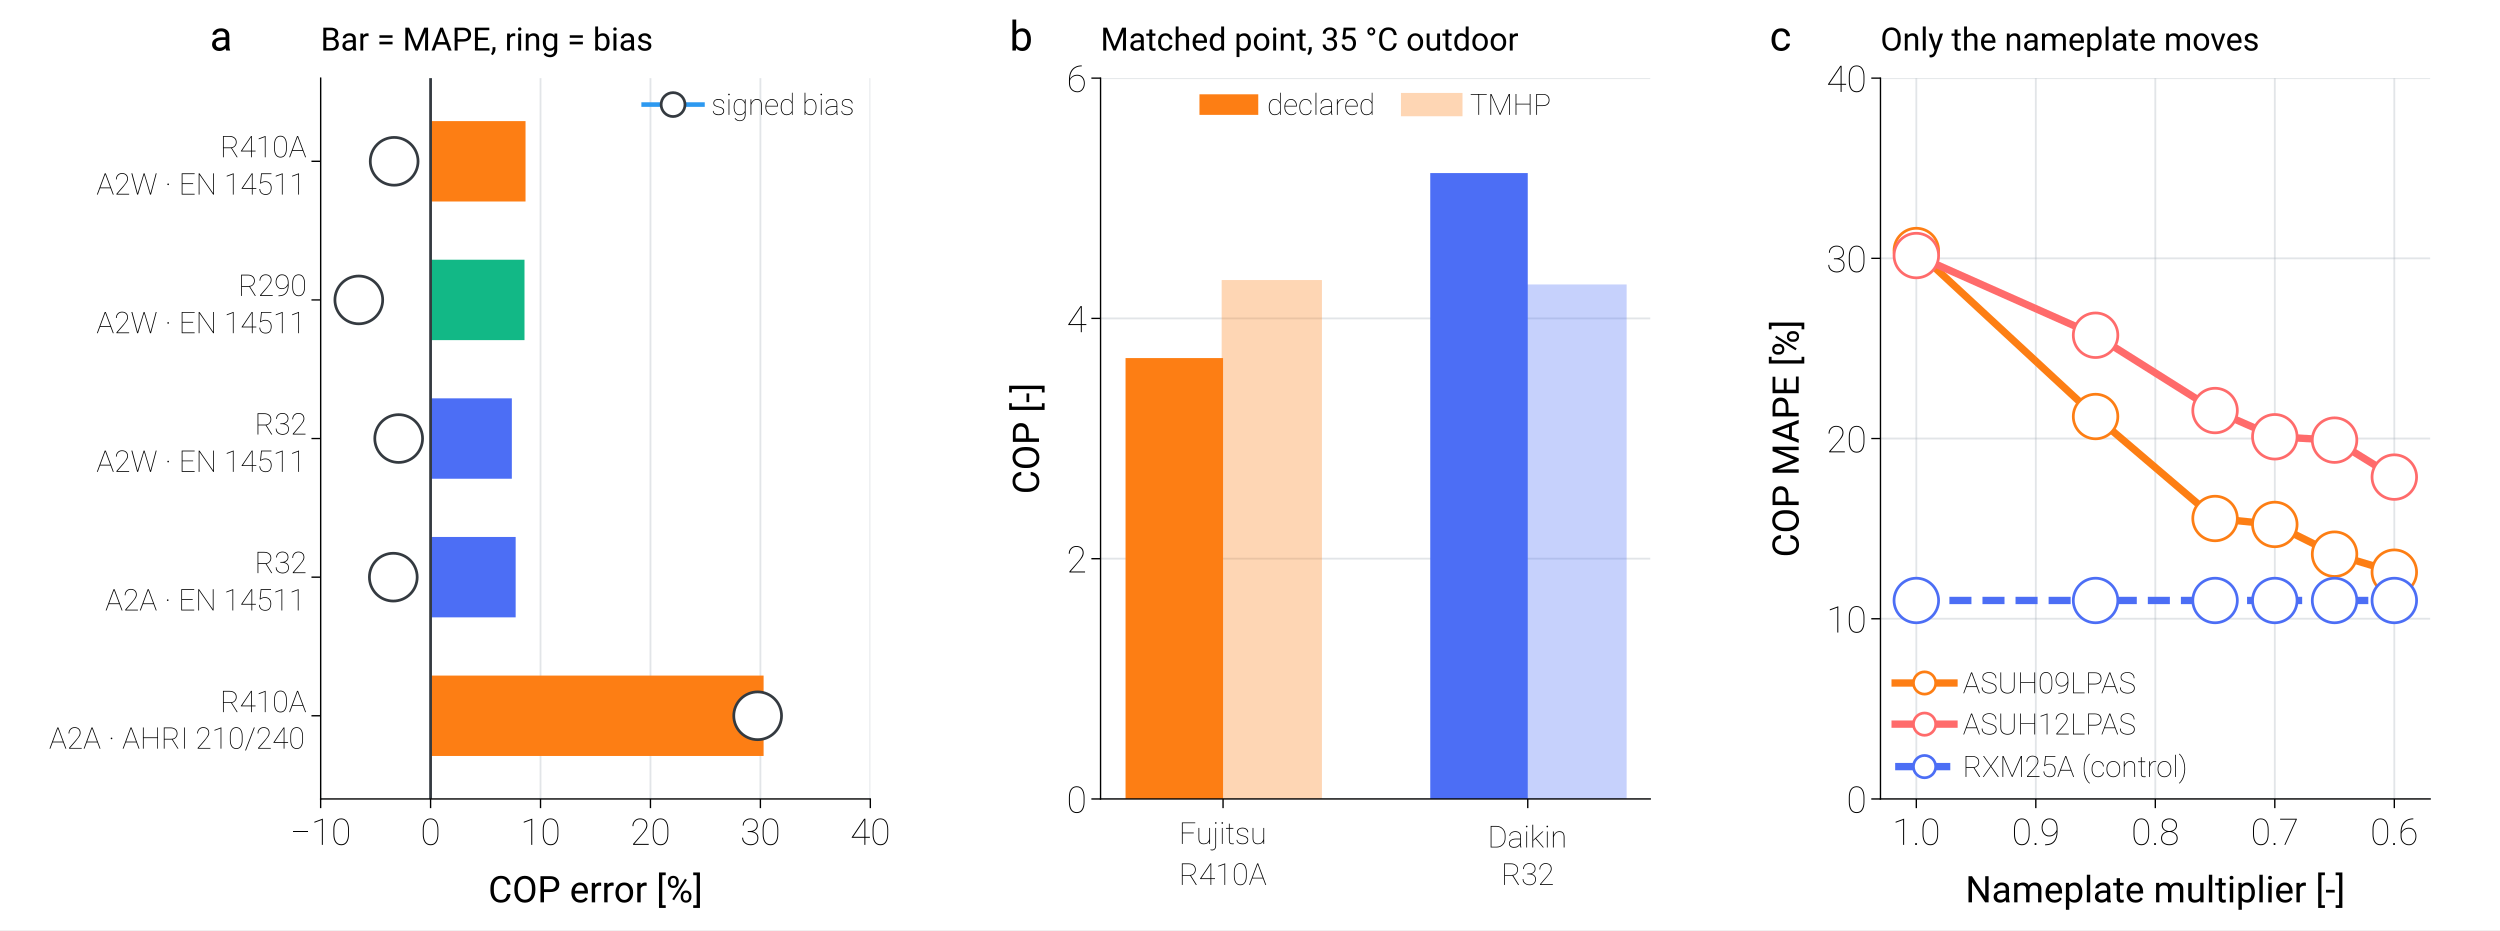
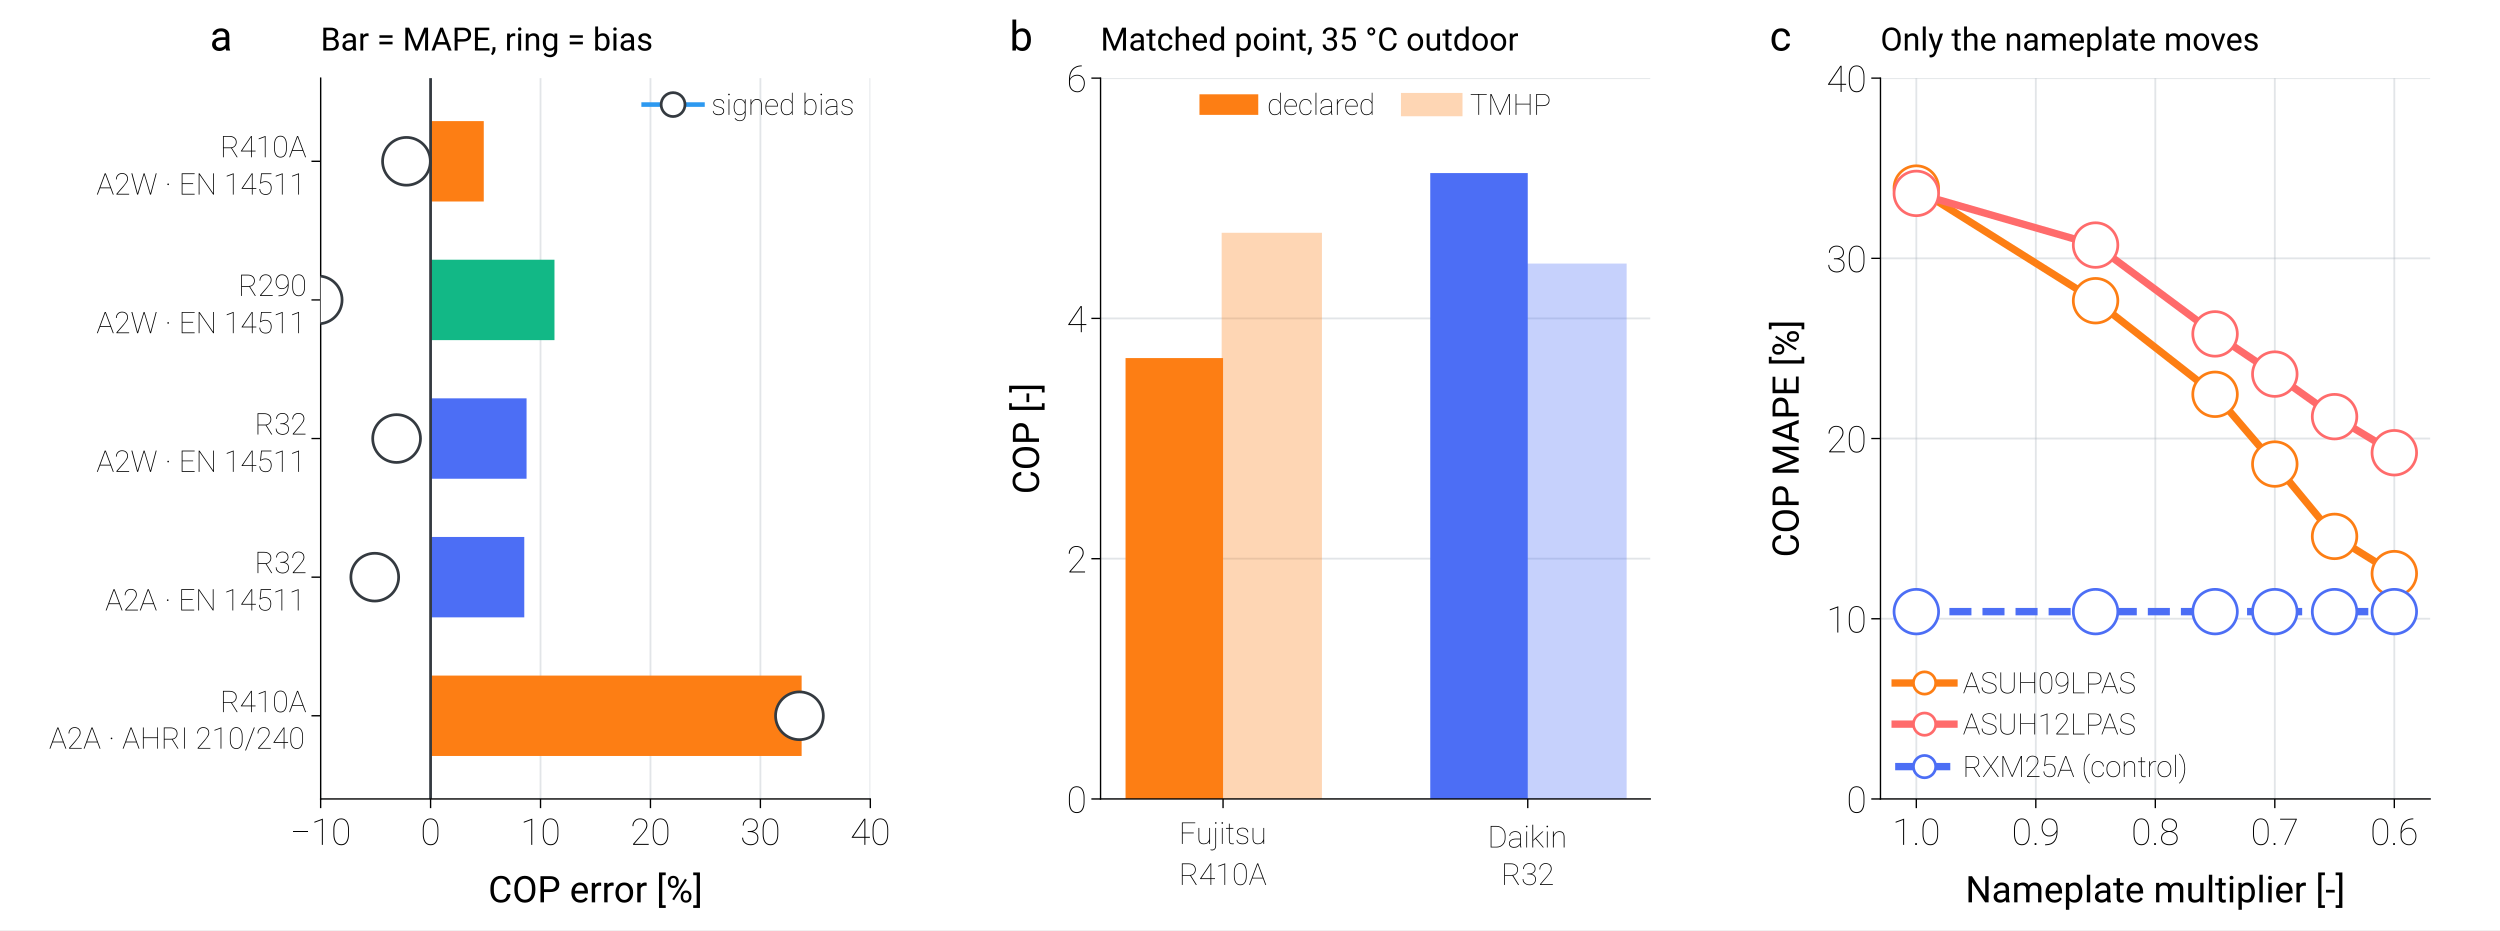
<svg xmlns="http://www.w3.org/2000/svg" xmlns:xlink="http://www.w3.org/1999/xlink" width="544.252pt" height="202.462pt" viewBox="0 0 544.252 202.462" version="1.1">
  <defs>
    <style type="text/css">*{stroke-linejoin: round; stroke-linecap: butt}</style>
  </defs>
  <g id="figure_1">
    <g id="patch_1">
      <path d="M 0 202.462  L 544.252 202.462  L 544.252 0  L 0 0  z " style="fill: #ffffff" />
    </g>
    <g id="axes_1">
      <g id="patch_2">
        <path d="M 69.805 173.932  L 189.472 173.932  L 189.472 17.009  L 69.805 17.009  z " style="fill: #ffffff" />
      </g>
      <g id="matplotlib.axis_1">
        <g id="xtick_1">
          <g id="line2d_1">
            <path d="M 69.805 173.932  L 69.805 17.009  " clip-path="url(#pc2505b6e0c)" style="fill: none; stroke: #adb5bd; stroke-opacity: 0.35; stroke-width: 0.4; stroke-linecap: square" />
          </g>
          <g id="line2d_2">
            <defs>
              <path id="m1edd14b12d" d="M 0 0  L 0 2  " style="stroke: #000000; stroke-width: 0.3" />
            </defs>
            <g>
              <use xlink:href="#m1edd14b12d" x="69.805" y="173.932" style="stroke: #000000; stroke-width: 0.3" />
            </g>
          </g>
          <g id="text_1">
            <text style="font-weight: 200; font-size: 8px; font-family: 'Roboto', 'Inter', 'Paperlogy', 'Noto Sans CJK KR', 'Pretendard', 'Noto Sans Math', 'Noto Sans Symbols', 'Noto Sans Symbols 2', sans-serif; text-anchor: middle" x="69.805" y="183.932" transform="rotate(-0 69.80504 183.9325)">−10</text>
          </g>
        </g>
        <g id="xtick_2">
          <g id="line2d_3">
            <path d="M 93.738 173.932  L 93.738 17.009  " clip-path="url(#pc2505b6e0c)" style="fill: none; stroke: #adb5bd; stroke-opacity: 0.35; stroke-width: 0.4; stroke-linecap: square" />
          </g>
          <g id="line2d_4">
            <g>
              <use xlink:href="#m1edd14b12d" x="93.738" y="173.932" style="stroke: #000000; stroke-width: 0.3" />
            </g>
          </g>
          <g id="text_2">
            <text style="font-weight: 200; font-size: 8px; font-family: 'Roboto', 'Inter', 'Paperlogy', 'Noto Sans CJK KR', 'Pretendard', 'Noto Sans Math', 'Noto Sans Symbols', 'Noto Sans Symbols 2', sans-serif; text-anchor: middle" x="93.738" y="183.932" transform="rotate(-0 93.7385 183.9325)">0</text>
          </g>
        </g>
        <g id="xtick_3">
          <g id="line2d_5">
            <path d="M 117.672 173.932  L 117.672 17.009  " clip-path="url(#pc2505b6e0c)" style="fill: none; stroke: #adb5bd; stroke-opacity: 0.35; stroke-width: 0.4; stroke-linecap: square" />
          </g>
          <g id="line2d_6">
            <g>
              <use xlink:href="#m1edd14b12d" x="117.672" y="173.932" style="stroke: #000000; stroke-width: 0.3" />
            </g>
          </g>
          <g id="text_3">
            <text style="font-weight: 200; font-size: 8px; font-family: 'Roboto', 'Inter', 'Paperlogy', 'Noto Sans CJK KR', 'Pretendard', 'Noto Sans Math', 'Noto Sans Symbols', 'Noto Sans Symbols 2', sans-serif; text-anchor: middle" x="117.672" y="183.932" transform="rotate(-0 117.672 183.9325)">10</text>
          </g>
        </g>
        <g id="xtick_4">
          <g id="line2d_7">
            <path d="M 141.605 173.932  L 141.605 17.009  " clip-path="url(#pc2505b6e0c)" style="fill: none; stroke: #adb5bd; stroke-opacity: 0.35; stroke-width: 0.4; stroke-linecap: square" />
          </g>
          <g id="line2d_8">
            <g>
              <use xlink:href="#m1edd14b12d" x="141.605" y="173.932" style="stroke: #000000; stroke-width: 0.3" />
            </g>
          </g>
          <g id="text_4">
            <text style="font-weight: 200; font-size: 8px; font-family: 'Roboto', 'Inter', 'Paperlogy', 'Noto Sans CJK KR', 'Pretendard', 'Noto Sans Math', 'Noto Sans Symbols', 'Noto Sans Symbols 2', sans-serif; text-anchor: middle" x="141.605" y="183.932" transform="rotate(-0 141.6054 183.9325)">20</text>
          </g>
        </g>
        <g id="xtick_5">
          <g id="line2d_9">
            <path d="M 165.539 173.932  L 165.539 17.009  " clip-path="url(#pc2505b6e0c)" style="fill: none; stroke: #adb5bd; stroke-opacity: 0.35; stroke-width: 0.4; stroke-linecap: square" />
          </g>
          <g id="line2d_10">
            <g>
              <use xlink:href="#m1edd14b12d" x="165.539" y="173.932" style="stroke: #000000; stroke-width: 0.3" />
            </g>
          </g>
          <g id="text_5">
            <text style="font-weight: 200; font-size: 8px; font-family: 'Roboto', 'Inter', 'Paperlogy', 'Noto Sans CJK KR', 'Pretendard', 'Noto Sans Math', 'Noto Sans Symbols', 'Noto Sans Symbols 2', sans-serif; text-anchor: middle" x="165.539" y="183.932" transform="rotate(-0 165.5389 183.9325)">30</text>
          </g>
        </g>
        <g id="xtick_6">
          <g id="line2d_11">
            <path d="M 189.472 173.932  L 189.472 17.009  " clip-path="url(#pc2505b6e0c)" style="fill: none; stroke: #adb5bd; stroke-opacity: 0.35; stroke-width: 0.4; stroke-linecap: square" />
          </g>
          <g id="line2d_12">
            <g>
              <use xlink:href="#m1edd14b12d" x="189.472" y="173.932" style="stroke: #000000; stroke-width: 0.3" />
            </g>
          </g>
          <g id="text_6">
            <text style="font-weight: 200; font-size: 8px; font-family: 'Roboto', 'Inter', 'Paperlogy', 'Noto Sans CJK KR', 'Pretendard', 'Noto Sans Math', 'Noto Sans Symbols', 'Noto Sans Symbols 2', sans-serif; text-anchor: middle" x="189.472" y="183.932" transform="rotate(-0 189.4723 183.9325)">40</text>
          </g>
        </g>
        <g id="text_7">
          <text style="font-size: 8px; font-family: 'Roboto', 'Inter', 'Paperlogy', 'Noto Sans CJK KR', 'Pretendard', 'Noto Sans Math', 'Noto Sans Symbols', 'Noto Sans Symbols 2', sans-serif; text-anchor: middle" x="129.639" y="196.432" transform="rotate(-0 129.6387 196.4325)">COP error [%]</text>
        </g>
      </g>
      <g id="matplotlib.axis_2">
        <g id="ytick_1">
          <g id="line2d_13">
            <defs>
              <path id="mc62a584cbe" d="M 0 0  L -2 0  " style="stroke: #000000; stroke-width: 0.3" />
            </defs>
            <g>
              <use xlink:href="#mc62a584cbe" x="69.805" y="155.826" style="stroke: #000000; stroke-width: 0.3" />
            </g>
          </g>
          <g id="text_8">
            <text style="font-weight: 200; font-size: 6.5px; font-family: 'Roboto', 'Inter', 'Paperlogy', 'Noto Sans CJK KR', 'Pretendard', 'Noto Sans Math', 'Noto Sans Symbols', 'Noto Sans Symbols 2', sans-serif" transform="translate(47.91645 155.034)">R410A</text>
            <text style="font-weight: 200; font-size: 6.5px; font-family: 'Roboto', 'Inter', 'Paperlogy', 'Noto Sans CJK KR', 'Pretendard', 'Noto Sans Math', 'Noto Sans Symbols', 'Noto Sans Symbols 2', sans-serif" transform="translate(10.66027 162.9925)">A2A · AHRI 210/240</text>
          </g>
        </g>
        <g id="ytick_2">
          <g id="line2d_14">
            <g>
              <use xlink:href="#mc62a584cbe" x="69.805" y="125.648" style="stroke: #000000; stroke-width: 0.3" />
            </g>
          </g>
          <g id="text_9">
            <text style="font-weight: 200; font-size: 6.5px; font-family: 'Roboto', 'Inter', 'Paperlogy', 'Noto Sans CJK KR', 'Pretendard', 'Noto Sans Math', 'Noto Sans Symbols', 'Noto Sans Symbols 2', sans-serif" transform="translate(55.44527 124.7724)">R32</text>
            <text style="font-weight: 200; font-size: 6.5px; font-family: 'Roboto', 'Inter', 'Paperlogy', 'Noto Sans CJK KR', 'Pretendard', 'Noto Sans Math', 'Noto Sans Symbols', 'Noto Sans Symbols 2', sans-serif" transform="translate(22.89246 132.8974)">A2A · EN 14511</text>
          </g>
        </g>
        <g id="ytick_3">
          <g id="line2d_15">
            <g>
              <use xlink:href="#mc62a584cbe" x="69.805" y="95.471" style="stroke: #000000; stroke-width: 0.3" />
            </g>
          </g>
          <g id="text_10">
            <text style="font-weight: 200; font-size: 6.5px; font-family: 'Roboto', 'Inter', 'Paperlogy', 'Noto Sans CJK KR', 'Pretendard', 'Noto Sans Math', 'Noto Sans Symbols', 'Noto Sans Symbols 2', sans-serif" transform="translate(55.44527 94.59489)">R32</text>
            <text style="font-weight: 200; font-size: 6.5px; font-family: 'Roboto', 'Inter', 'Paperlogy', 'Noto Sans CJK KR', 'Pretendard', 'Noto Sans Math', 'Noto Sans Symbols', 'Noto Sans Symbols 2', sans-serif" transform="translate(20.97902 102.7199)">A2W · EN 14511</text>
          </g>
        </g>
        <g id="ytick_4">
          <g id="line2d_16">
            <g>
              <use xlink:href="#mc62a584cbe" x="69.805" y="65.293" style="stroke: #000000; stroke-width: 0.3" />
            </g>
          </g>
          <g id="text_11">
            <text style="font-weight: 200; font-size: 6.5px; font-family: 'Roboto', 'Inter', 'Paperlogy', 'Noto Sans CJK KR', 'Pretendard', 'Noto Sans Math', 'Noto Sans Symbols', 'Noto Sans Symbols 2', sans-serif" transform="translate(51.86824 64.41886)">R290</text>
            <text style="font-weight: 200; font-size: 6.5px; font-family: 'Roboto', 'Inter', 'Paperlogy', 'Noto Sans CJK KR', 'Pretendard', 'Noto Sans Math', 'Noto Sans Symbols', 'Noto Sans Symbols 2', sans-serif" transform="translate(20.97902 72.54234)">A2W · EN 14511</text>
          </g>
        </g>
        <g id="ytick_5">
          <g id="line2d_17">
            <g>
              <use xlink:href="#mc62a584cbe" x="69.805" y="35.116" style="stroke: #000000; stroke-width: 0.3" />
            </g>
          </g>
          <g id="text_12">
            <text style="font-weight: 200; font-size: 6.5px; font-family: 'Roboto', 'Inter', 'Paperlogy', 'Noto Sans CJK KR', 'Pretendard', 'Noto Sans Math', 'Noto Sans Symbols', 'Noto Sans Symbols 2', sans-serif" transform="translate(47.91645 34.24131)">R410A</text>
            <text style="font-weight: 200; font-size: 6.5px; font-family: 'Roboto', 'Inter', 'Paperlogy', 'Noto Sans CJK KR', 'Pretendard', 'Noto Sans Math', 'Noto Sans Symbols', 'Noto Sans Symbols 2', sans-serif" transform="translate(20.97902 42.36479)">A2W · EN 14511</text>
          </g>
        </g>
      </g>
      <g id="patch_3">
-         <path d="M 93.738 43.867  L 114.409 43.867  L 114.409 26.364  L 93.738 26.364  z " clip-path="url(#pc2505b6e0c)" style="fill: #fd7e14" />
+         <path d="M 93.738 43.867  L 105.315 43.867  L 105.315 26.364  L 93.738 26.364  z " clip-path="url(#pc2505b6e0c)" style="fill: #fd7e14" />
      </g>
      <g id="patch_4">
-         <path d="M 93.738 74.045  L 114.183 74.045  L 114.183 56.542  L 93.738 56.542  z " clip-path="url(#pc2505b6e0c)" style="fill: #12b886" />
+         <path d="M 93.738 74.045  L 120.709 74.045  L 120.709 56.542  L 93.738 56.542  z " clip-path="url(#pc2505b6e0c)" style="fill: #12b886" />
      </g>
      <g id="patch_5">
-         <path d="M 93.738 104.222  L 111.429 104.222  L 111.429 86.719  L 93.738 86.719  z " clip-path="url(#pc2505b6e0c)" style="fill: #4c6ef5" />
+         <path d="M 93.738 104.222  L 114.633 104.222  L 114.633 86.719  L 93.738 86.719  z " clip-path="url(#pc2505b6e0c)" style="fill: #4c6ef5" />
      </g>
      <g id="patch_6">
-         <path d="M 93.738 134.4  L 112.26 134.4  L 112.26 116.897  L 93.738 116.897  z " clip-path="url(#pc2505b6e0c)" style="fill: #4c6ef5" />
+         <path d="M 93.738 134.4  L 114.136 134.4  L 114.136 116.897  L 93.738 116.897  z " clip-path="url(#pc2505b6e0c)" style="fill: #4c6ef5" />
      </g>
      <g id="patch_7">
-         <path d="M 93.738 164.577  L 166.237 164.577  L 166.237 147.074  L 93.738 147.074  z " clip-path="url(#pc2505b6e0c)" style="fill: #fd7e14" />
+         <path d="M 93.738 164.577  L 174.516 164.577  L 174.516 147.074  L 93.738 147.074  z " clip-path="url(#pc2505b6e0c)" style="fill: #fd7e14" />
      </g>
      <g id="line2d_18">
        <path d="M 93.738 173.932  L 93.738 17.009  " clip-path="url(#pc2505b6e0c)" style="fill: none; stroke: #343a40; stroke-width: 0.6; stroke-linecap: square" />
      </g>
      <g id="patch_8">
        <path d="M 69.805 173.932  L 69.805 17.009  " style="fill: none; stroke: #000000; stroke-width: 0.3; stroke-linejoin: miter; stroke-linecap: square" />
      </g>
      <g id="patch_9">
        <path d="M 69.805 173.932  L 189.472 173.932  " style="fill: none; stroke: #000000; stroke-width: 0.3; stroke-linejoin: miter; stroke-linecap: square" />
      </g>
      <g id="text_13">
        <text style="font-size: 9px; font-family: 'Roboto', 'Inter', 'Paperlogy', 'Noto Sans CJK KR', 'Pretendard', 'Noto Sans Math', 'Noto Sans Symbols', 'Noto Sans Symbols 2', sans-serif; text-anchor: start" x="45.685" y="11.009" transform="rotate(-0 45.68504 11.00924)">a</text>
      </g>
      <g id="text_14">
        <text style="font-size: 7px; font-family: 'Roboto', 'Inter', 'Paperlogy', 'Noto Sans CJK KR', 'Pretendard', 'Noto Sans Math', 'Noto Sans Symbols', 'Noto Sans Symbols 2', sans-serif; text-anchor: start" x="69.805" y="11.009" transform="rotate(-0 69.80504 11.00924)">Bar = MAPE, ring = bias</text>
      </g>
      <g id="line2d_19">
-         <path d="M 85.808 35.116  " clip-path="url(#pc2505b6e0c)" style="fill: none; stroke: #2d99f0; stroke-linecap: square" />
+         <path d="M 88.485 35.116  " clip-path="url(#pc2505b6e0c)" style="fill: none; stroke: #2d99f0; stroke-linecap: square" />
        <defs>
          <path id="m2e7c116a3d" d="M 0 5.2  C 1.379 5.2 2.702 4.652 3.677 3.677  C 4.652 2.702 5.2 1.379 5.2 0  C 5.2 -1.379 4.652 -2.702 3.677 -3.677  C 2.702 -4.652 1.379 -5.2 0 -5.2  C -1.379 -5.2 -2.702 -4.652 -3.677 -3.677  C -4.652 -2.702 -5.2 -1.379 -5.2 0  C -5.2 1.379 -4.652 2.702 -3.677 3.677  C -2.702 4.652 -1.379 5.2 0 5.2  z " style="stroke: #343a40; stroke-width: 0.6" />
        </defs>
        <g clip-path="url(#pc2505b6e0c)">
-           <use xlink:href="#m2e7c116a3d" x="85.808" y="35.116" style="fill: #ffffff; stroke: #343a40; stroke-width: 0.6" />
+           <use xlink:href="#m2e7c116a3d" x="88.485" y="35.116" style="fill: #ffffff; stroke: #343a40; stroke-width: 0.6" />
        </g>
      </g>
      <g id="line2d_20">
-         <path d="M 78.111 65.293  " clip-path="url(#pc2505b6e0c)" style="fill: none; stroke: #e24f26; stroke-linecap: square" />
+         <path d="M 69.271 65.293  " clip-path="url(#pc2505b6e0c)" style="fill: none; stroke: #e24f26; stroke-linecap: square" />
        <g clip-path="url(#pc2505b6e0c)">
-           <use xlink:href="#m2e7c116a3d" x="78.111" y="65.293" style="fill: #ffffff; stroke: #343a40; stroke-width: 0.6" />
+           <use xlink:href="#m2e7c116a3d" x="69.271" y="65.293" style="fill: #ffffff; stroke: #343a40; stroke-width: 0.6" />
        </g>
      </g>
      <g id="line2d_21">
-         <path d="M 86.792 95.471  " clip-path="url(#pc2505b6e0c)" style="fill: none; stroke: #4fd067; stroke-linecap: square" />
+         <path d="M 86.34 95.471  " clip-path="url(#pc2505b6e0c)" style="fill: none; stroke: #4fd067; stroke-linecap: square" />
        <g clip-path="url(#pc2505b6e0c)">
-           <use xlink:href="#m2e7c116a3d" x="86.792" y="95.471" style="fill: #ffffff; stroke: #343a40; stroke-width: 0.6" />
+           <use xlink:href="#m2e7c116a3d" x="86.34" y="95.471" style="fill: #ffffff; stroke: #343a40; stroke-width: 0.6" />
        </g>
      </g>
      <g id="line2d_22">
-         <path d="M 85.621 125.648  " clip-path="url(#pc2505b6e0c)" style="fill: none; stroke: #fea6c5; stroke-linecap: square" />
+         <path d="M 81.586 125.648  " clip-path="url(#pc2505b6e0c)" style="fill: none; stroke: #fea6c5; stroke-linecap: square" />
        <g clip-path="url(#pc2505b6e0c)">
-           <use xlink:href="#m2e7c116a3d" x="85.621" y="125.648" style="fill: #ffffff; stroke: #343a40; stroke-width: 0.6" />
+           <use xlink:href="#m2e7c116a3d" x="81.586" y="125.648" style="fill: #ffffff; stroke: #343a40; stroke-width: 0.6" />
        </g>
      </g>
      <g id="line2d_23">
-         <path d="M 164.941 155.826  " clip-path="url(#pc2505b6e0c)" style="fill: none; stroke: #f38500; stroke-linecap: square" />
+         <path d="M 174.038 155.826  " clip-path="url(#pc2505b6e0c)" style="fill: none; stroke: #f38500; stroke-linecap: square" />
        <g clip-path="url(#pc2505b6e0c)">
-           <use xlink:href="#m2e7c116a3d" x="164.941" y="155.826" style="fill: #ffffff; stroke: #343a40; stroke-width: 0.6" />
+           <use xlink:href="#m2e7c116a3d" x="174.038" y="155.826" style="fill: #ffffff; stroke: #343a40; stroke-width: 0.6" />
        </g>
      </g>
      <g id="legend_1">
        <g id="line2d_24">
          <path d="M 140.127 22.769  L 146.527 22.769  L 152.927 22.769  " style="fill: none; stroke: #2d99f0; stroke-linecap: square" />
          <defs>
            <path id="m112db36486" d="M 0 2.6  C 0.69 2.6 1.351 2.326 1.838 1.838  C 2.326 1.351 2.6 0.69 2.6 0  C 2.6 -0.69 2.326 -1.351 1.838 -1.838  C 1.351 -2.326 0.69 -2.6 0 -2.6  C -0.69 -2.6 -1.351 -2.326 -1.838 -1.838  C -2.326 -1.351 -2.6 -0.69 -2.6 0  C -2.6 0.69 -2.326 1.351 -1.838 1.838  C -1.351 2.326 -0.69 2.6 0 2.6  z " style="stroke: #343a40; stroke-width: 0.6" />
          </defs>
          <g>
            <use xlink:href="#m112db36486" x="146.527" y="22.769" style="fill: #ffffff; stroke: #343a40; stroke-width: 0.6" />
          </g>
        </g>
        <g id="text_15">
          <text style="font-weight: 200; font-size: 6.4px; font-family: 'Roboto', 'Inter', 'Paperlogy', 'Noto Sans CJK KR', 'Pretendard', 'Noto Sans Math', 'Noto Sans Symbols', 'Noto Sans Symbols 2', sans-serif; text-anchor: start" x="154.847" y="25.009" transform="rotate(-0 154.8473 25.00924)">signed bias</text>
        </g>
      </g>
    </g>
    <g id="axes_2">
      <g id="patch_10">
        <path d="M 239.592 173.932  L 359.26 173.932  L 359.26 17.009  L 239.592 17.009  z " style="fill: #ffffff" />
      </g>
      <g id="matplotlib.axis_3">
        <g id="xtick_7">
          <g id="line2d_25">
            <g>
              <use xlink:href="#m1edd14b12d" x="266.259" y="173.932" style="stroke: #000000; stroke-width: 0.3" />
            </g>
          </g>
          <g id="text_16">
            <text style="font-weight: 200; font-size: 6.6px; font-family: 'Roboto', 'Inter', 'Paperlogy', 'Noto Sans CJK KR', 'Pretendard', 'Noto Sans Math', 'Noto Sans Symbols', 'Noto Sans Symbols 2', sans-serif" transform="translate(256.6599 183.7317)">Fujitsu</text>
            <text style="font-weight: 200; font-size: 6.6px; font-family: 'Roboto', 'Inter', 'Paperlogy', 'Noto Sans CJK KR', 'Pretendard', 'Noto Sans Math', 'Noto Sans Symbols', 'Noto Sans Symbols 2', sans-serif" transform="translate(256.6692 192.6551)">R410A</text>
          </g>
        </g>
        <g id="xtick_8">
          <g id="line2d_26">
            <g>
              <use xlink:href="#m1edd14b12d" x="332.593" y="173.932" style="stroke: #000000; stroke-width: 0.3" />
            </g>
          </g>
          <g id="text_17">
            <text style="font-weight: 200; font-size: 6.6px; font-family: 'Roboto', 'Inter', 'Paperlogy', 'Noto Sans CJK KR', 'Pretendard', 'Noto Sans Math', 'Noto Sans Symbols', 'Noto Sans Symbols 2', sans-serif" transform="translate(323.8802 184.5)">Daikin</text>
            <text style="font-weight: 200; font-size: 6.6px; font-family: 'Roboto', 'Inter', 'Paperlogy', 'Noto Sans CJK KR', 'Pretendard', 'Noto Sans Math', 'Noto Sans Symbols', 'Noto Sans Symbols 2', sans-serif" transform="translate(326.8259 192.6536)">R32</text>
          </g>
        </g>
      </g>
      <g id="matplotlib.axis_4">
        <g id="ytick_6">
          <g id="line2d_27">
            <path d="M 239.592 173.932  L 359.26 173.932  " clip-path="url(#p7ec20fde37)" style="fill: none; stroke: #adb5bd; stroke-opacity: 0.35; stroke-width: 0.4; stroke-linecap: square" />
          </g>
          <g id="line2d_28">
            <g>
              <use xlink:href="#mc62a584cbe" x="239.592" y="173.932" style="stroke: #000000; stroke-width: 0.3" />
            </g>
          </g>
          <g id="text_18">
            <text style="font-weight: 200; font-size: 8px; font-family: 'Roboto', 'Inter', 'Paperlogy', 'Noto Sans CJK KR', 'Pretendard', 'Noto Sans Math', 'Noto Sans Symbols', 'Noto Sans Symbols 2', sans-serif; text-anchor: end" x="236.592" y="176.932" transform="rotate(-0 236.5923 176.9325)">0</text>
          </g>
        </g>
        <g id="ytick_7">
          <g id="line2d_29">
            <path d="M 239.592 121.625  L 359.26 121.625  " clip-path="url(#p7ec20fde37)" style="fill: none; stroke: #adb5bd; stroke-opacity: 0.35; stroke-width: 0.4; stroke-linecap: square" />
          </g>
          <g id="line2d_30">
            <g>
              <use xlink:href="#mc62a584cbe" x="239.592" y="121.625" style="stroke: #000000; stroke-width: 0.3" />
            </g>
          </g>
          <g id="text_19">
            <text style="font-weight: 200; font-size: 8px; font-family: 'Roboto', 'Inter', 'Paperlogy', 'Noto Sans CJK KR', 'Pretendard', 'Noto Sans Math', 'Noto Sans Symbols', 'Noto Sans Symbols 2', sans-serif; text-anchor: end" x="236.592" y="124.625" transform="rotate(-0 236.5923 124.6247)">2</text>
          </g>
        </g>
        <g id="ytick_8">
          <g id="line2d_31">
            <path d="M 239.592 69.317  L 359.26 69.317  " clip-path="url(#p7ec20fde37)" style="fill: none; stroke: #adb5bd; stroke-opacity: 0.35; stroke-width: 0.4; stroke-linecap: square" />
          </g>
          <g id="line2d_32">
            <g>
              <use xlink:href="#mc62a584cbe" x="239.592" y="69.317" style="stroke: #000000; stroke-width: 0.3" />
            </g>
          </g>
          <g id="text_20">
            <text style="font-weight: 200; font-size: 8px; font-family: 'Roboto', 'Inter', 'Paperlogy', 'Noto Sans CJK KR', 'Pretendard', 'Noto Sans Math', 'Noto Sans Symbols', 'Noto Sans Symbols 2', sans-serif; text-anchor: end" x="236.592" y="72.317" transform="rotate(-0 236.5923 72.31699)">4</text>
          </g>
        </g>
        <g id="ytick_9">
          <g id="line2d_33">
            <path d="M 239.592 17.009  L 359.26 17.009  " clip-path="url(#p7ec20fde37)" style="fill: none; stroke: #adb5bd; stroke-opacity: 0.35; stroke-width: 0.4; stroke-linecap: square" />
          </g>
          <g id="line2d_34">
            <g>
              <use xlink:href="#mc62a584cbe" x="239.592" y="17.009" style="stroke: #000000; stroke-width: 0.3" />
            </g>
          </g>
          <g id="text_21">
            <text style="font-weight: 200; font-size: 8px; font-family: 'Roboto', 'Inter', 'Paperlogy', 'Noto Sans CJK KR', 'Pretendard', 'Noto Sans Math', 'Noto Sans Symbols', 'Noto Sans Symbols 2', sans-serif; text-anchor: end" x="236.592" y="20.009" transform="rotate(-0 236.5923 20.00924)">6</text>
          </g>
        </g>
        <g id="text_22">
          <text style="font-size: 8px; font-family: 'Roboto', 'Inter', 'Paperlogy', 'Noto Sans CJK KR', 'Pretendard', 'Noto Sans Math', 'Noto Sans Symbols', 'Noto Sans Symbols 2', sans-serif; text-anchor: middle" x="226.19" y="95.471" transform="rotate(-90 226.1898 95.47087)">COP [-]</text>
        </g>
      </g>
      <g id="patch_11">
        <path d="M 245.032 173.932  L 266.259 173.932  L 266.259 77.948  L 245.032 77.948  z " clip-path="url(#p7ec20fde37)" style="fill: #fd7e14" />
      </g>
      <g id="patch_12">
-         <path d="M 266.259 173.932  L 287.486 173.932  L 287.486 61.267  L 266.259 61.267  z " clip-path="url(#p7ec20fde37)" style="fill: #fd7e14; opacity: 0.32; stroke: #fd7e14; stroke-width: 0.6; stroke-linejoin: miter" />
+         <path d="M 266.259 173.932  L 287.486 173.932  L 287.486 50.973  L 266.259 50.973  z " clip-path="url(#p7ec20fde37)" style="fill: #fd7e14; opacity: 0.32; stroke: #fd7e14; stroke-width: 0.6; stroke-linejoin: miter" />
      </g>
      <g id="patch_13">
        <path d="M 311.366 173.932  L 332.593 173.932  L 332.593 37.671  L 311.366 37.671  z " clip-path="url(#p7ec20fde37)" style="fill: #4c6ef5" />
      </g>
      <g id="patch_14">
-         <path d="M 332.593 173.932  L 353.82 173.932  L 353.82 62.228  L 332.593 62.228  z " clip-path="url(#p7ec20fde37)" style="fill: #4c6ef5; opacity: 0.32; stroke: #4c6ef5; stroke-width: 0.6; stroke-linejoin: miter" />
+         <path d="M 332.593 173.932  L 353.82 173.932  L 353.82 57.676  L 332.593 57.676  z " clip-path="url(#p7ec20fde37)" style="fill: #4c6ef5; opacity: 0.32; stroke: #4c6ef5; stroke-width: 0.6; stroke-linejoin: miter" />
      </g>
      <g id="patch_15">
        <path d="M 239.592 173.932  L 239.592 17.009  " style="fill: none; stroke: #000000; stroke-width: 0.3; stroke-linejoin: miter; stroke-linecap: square" />
      </g>
      <g id="patch_16">
        <path d="M 239.592 173.932  L 359.26 173.932  " style="fill: none; stroke: #000000; stroke-width: 0.3; stroke-linejoin: miter; stroke-linecap: square" />
      </g>
      <g id="text_23">
        <text style="font-size: 9px; font-family: 'Roboto', 'Inter', 'Paperlogy', 'Noto Sans CJK KR', 'Pretendard', 'Noto Sans Math', 'Noto Sans Symbols', 'Noto Sans Symbols 2', sans-serif; text-anchor: start" x="219.792" y="11.009" transform="rotate(-0 219.7923 11.00924)">b</text>
      </g>
      <g id="text_24">
        <text style="font-size: 7px; font-family: 'Roboto', 'Inter', 'Paperlogy', 'Noto Sans CJK KR', 'Pretendard', 'Noto Sans Math', 'Noto Sans Symbols', 'Noto Sans Symbols 2', sans-serif; text-anchor: start" x="239.592" y="11.009" transform="rotate(-0 239.5923 11.00924)">Matched point, 35 °C outdoor</text>
      </g>
      <g id="legend_2">
        <g id="patch_17">
          <path d="M 261.124 25.009  L 273.924 25.009  L 273.924 20.529  L 261.124 20.529  z " style="fill: #fd7e14" />
        </g>
        <g id="text_25">
          <text style="font-weight: 200; font-size: 6.4px; font-family: 'Roboto', 'Inter', 'Paperlogy', 'Noto Sans CJK KR', 'Pretendard', 'Noto Sans Math', 'Noto Sans Symbols', 'Noto Sans Symbols 2', sans-serif; text-anchor: start" x="275.844" y="25.009" transform="rotate(-0 275.8445 25.00924)">declared</text>
        </g>
        <g id="patch_18">
          <path d="M 305.289 25.009  L 318.089 25.009  L 318.089 20.529  L 305.289 20.529  z " style="fill: #fd7e14; opacity: 0.32; stroke: #fd7e14; stroke-width: 0.6; stroke-linejoin: miter" />
        </g>
        <g id="text_26">
          <text style="font-weight: 200; font-size: 6.4px; font-family: 'Roboto', 'Inter', 'Paperlogy', 'Noto Sans CJK KR', 'Pretendard', 'Noto Sans Math', 'Noto Sans Symbols', 'Noto Sans Symbols 2', sans-serif; text-anchor: start" x="320.009" y="25.009" transform="rotate(-0 320.0095 25.00924)">TMHP</text>
        </g>
      </g>
    </g>
    <g id="axes_3">
      <g id="patch_19">
        <path d="M 409.38 173.932  L 529.047 173.932  L 529.047 17.009  L 409.38 17.009  z " style="fill: #ffffff" />
      </g>
      <g id="matplotlib.axis_5">
        <g id="xtick_9">
          <g id="line2d_35">
            <path d="M 521.243 173.932  L 521.243 17.009  " clip-path="url(#p38279dca94)" style="fill: none; stroke: #adb5bd; stroke-opacity: 0.35; stroke-width: 0.4; stroke-linecap: square" />
          </g>
          <g id="line2d_36">
            <g>
              <use xlink:href="#m1edd14b12d" x="521.243" y="173.932" style="stroke: #000000; stroke-width: 0.3" />
            </g>
          </g>
          <g id="text_27">
            <text style="font-weight: 200; font-size: 8px; font-family: 'Roboto', 'Inter', 'Paperlogy', 'Noto Sans CJK KR', 'Pretendard', 'Noto Sans Math', 'Noto Sans Symbols', 'Noto Sans Symbols 2', sans-serif; text-anchor: middle" x="521.243" y="183.932" transform="rotate(-0 521.2425 183.9325)">0.6</text>
          </g>
        </g>
        <g id="xtick_10">
          <g id="line2d_37">
            <path d="M 495.228 173.932  L 495.228 17.009  " clip-path="url(#p38279dca94)" style="fill: none; stroke: #adb5bd; stroke-opacity: 0.35; stroke-width: 0.4; stroke-linecap: square" />
          </g>
          <g id="line2d_38">
            <g>
              <use xlink:href="#m1edd14b12d" x="495.228" y="173.932" style="stroke: #000000; stroke-width: 0.3" />
            </g>
          </g>
          <g id="text_28">
            <text style="font-weight: 200; font-size: 8px; font-family: 'Roboto', 'Inter', 'Paperlogy', 'Noto Sans CJK KR', 'Pretendard', 'Noto Sans Math', 'Noto Sans Symbols', 'Noto Sans Symbols 2', sans-serif; text-anchor: middle" x="495.228" y="183.932" transform="rotate(-0 495.2279 183.9325)">0.7</text>
          </g>
        </g>
        <g id="xtick_11">
          <g id="line2d_39">
            <path d="M 469.213 173.932  L 469.213 17.009  " clip-path="url(#p38279dca94)" style="fill: none; stroke: #adb5bd; stroke-opacity: 0.35; stroke-width: 0.4; stroke-linecap: square" />
          </g>
          <g id="line2d_40">
            <g>
              <use xlink:href="#m1edd14b12d" x="469.213" y="173.932" style="stroke: #000000; stroke-width: 0.3" />
            </g>
          </g>
          <g id="text_29">
            <text style="font-weight: 200; font-size: 8px; font-family: 'Roboto', 'Inter', 'Paperlogy', 'Noto Sans CJK KR', 'Pretendard', 'Noto Sans Math', 'Noto Sans Symbols', 'Noto Sans Symbols 2', sans-serif; text-anchor: middle" x="469.213" y="183.932" transform="rotate(-0 469.2133 183.9325)">0.8</text>
          </g>
        </g>
        <g id="xtick_12">
          <g id="line2d_41">
            <path d="M 443.199 173.932  L 443.199 17.009  " clip-path="url(#p38279dca94)" style="fill: none; stroke: #adb5bd; stroke-opacity: 0.35; stroke-width: 0.4; stroke-linecap: square" />
          </g>
          <g id="line2d_42">
            <g>
              <use xlink:href="#m1edd14b12d" x="443.199" y="173.932" style="stroke: #000000; stroke-width: 0.3" />
            </g>
          </g>
          <g id="text_30">
            <text style="font-weight: 200; font-size: 8px; font-family: 'Roboto', 'Inter', 'Paperlogy', 'Noto Sans CJK KR', 'Pretendard', 'Noto Sans Math', 'Noto Sans Symbols', 'Noto Sans Symbols 2', sans-serif; text-anchor: middle" x="443.199" y="183.932" transform="rotate(-0 443.1987 183.9325)">0.9</text>
          </g>
        </g>
        <g id="xtick_13">
          <g id="line2d_43">
            <path d="M 417.184 173.932  L 417.184 17.009  " clip-path="url(#p38279dca94)" style="fill: none; stroke: #adb5bd; stroke-opacity: 0.35; stroke-width: 0.4; stroke-linecap: square" />
          </g>
          <g id="line2d_44">
            <g>
              <use xlink:href="#m1edd14b12d" x="417.184" y="173.932" style="stroke: #000000; stroke-width: 0.3" />
            </g>
          </g>
          <g id="text_31">
            <text style="font-weight: 200; font-size: 8px; font-family: 'Roboto', 'Inter', 'Paperlogy', 'Noto Sans CJK KR', 'Pretendard', 'Noto Sans Math', 'Noto Sans Symbols', 'Noto Sans Symbols 2', sans-serif; text-anchor: middle" x="417.184" y="183.932" transform="rotate(-0 417.184 183.9325)">1.0</text>
          </g>
        </g>
        <g id="text_32">
          <text style="font-size: 8px; font-family: 'Roboto', 'Inter', 'Paperlogy', 'Noto Sans CJK KR', 'Pretendard', 'Noto Sans Math', 'Noto Sans Symbols', 'Noto Sans Symbols 2', sans-serif; text-anchor: middle" x="469.213" y="196.432" transform="rotate(-0 469.2133 196.4325)">Nameplate multiplier [-]</text>
        </g>
      </g>
      <g id="matplotlib.axis_6">
        <g id="ytick_10">
          <g id="line2d_45">
            <path d="M 409.38 173.932  L 529.047 173.932  " clip-path="url(#p38279dca94)" style="fill: none; stroke: #adb5bd; stroke-opacity: 0.35; stroke-width: 0.4; stroke-linecap: square" />
          </g>
          <g id="line2d_46">
            <g>
              <use xlink:href="#mc62a584cbe" x="409.38" y="173.932" style="stroke: #000000; stroke-width: 0.3" />
            </g>
          </g>
          <g id="text_33">
            <text style="font-weight: 200; font-size: 8px; font-family: 'Roboto', 'Inter', 'Paperlogy', 'Noto Sans CJK KR', 'Pretendard', 'Noto Sans Math', 'Noto Sans Symbols', 'Noto Sans Symbols 2', sans-serif; text-anchor: end" x="406.38" y="176.932" transform="rotate(-0 406.3796 176.9325)">0</text>
          </g>
        </g>
        <g id="ytick_11">
          <g id="line2d_47">
            <path d="M 409.38 134.702  L 529.047 134.702  " clip-path="url(#p38279dca94)" style="fill: none; stroke: #adb5bd; stroke-opacity: 0.35; stroke-width: 0.4; stroke-linecap: square" />
          </g>
          <g id="line2d_48">
            <g>
              <use xlink:href="#mc62a584cbe" x="409.38" y="134.702" style="stroke: #000000; stroke-width: 0.3" />
            </g>
          </g>
          <g id="text_34">
            <text style="font-weight: 200; font-size: 8px; font-family: 'Roboto', 'Inter', 'Paperlogy', 'Noto Sans CJK KR', 'Pretendard', 'Noto Sans Math', 'Noto Sans Symbols', 'Noto Sans Symbols 2', sans-serif; text-anchor: end" x="406.38" y="137.702" transform="rotate(-0 406.3796 137.7017)">10</text>
          </g>
        </g>
        <g id="ytick_12">
          <g id="line2d_49">
            <path d="M 409.38 95.471  L 529.047 95.471  " clip-path="url(#p38279dca94)" style="fill: none; stroke: #adb5bd; stroke-opacity: 0.35; stroke-width: 0.4; stroke-linecap: square" />
          </g>
          <g id="line2d_50">
            <g>
              <use xlink:href="#mc62a584cbe" x="409.38" y="95.471" style="stroke: #000000; stroke-width: 0.3" />
            </g>
          </g>
          <g id="text_35">
            <text style="font-weight: 200; font-size: 8px; font-family: 'Roboto', 'Inter', 'Paperlogy', 'Noto Sans CJK KR', 'Pretendard', 'Noto Sans Math', 'Noto Sans Symbols', 'Noto Sans Symbols 2', sans-serif; text-anchor: end" x="406.38" y="98.471" transform="rotate(-0 406.3796 98.47087)">20</text>
          </g>
        </g>
        <g id="ytick_13">
          <g id="line2d_51">
            <path d="M 409.38 56.24  L 529.047 56.24  " clip-path="url(#p38279dca94)" style="fill: none; stroke: #adb5bd; stroke-opacity: 0.35; stroke-width: 0.4; stroke-linecap: square" />
          </g>
          <g id="line2d_52">
            <g>
              <use xlink:href="#mc62a584cbe" x="409.38" y="56.24" style="stroke: #000000; stroke-width: 0.3" />
            </g>
          </g>
          <g id="text_36">
            <text style="font-weight: 200; font-size: 8px; font-family: 'Roboto', 'Inter', 'Paperlogy', 'Noto Sans CJK KR', 'Pretendard', 'Noto Sans Math', 'Noto Sans Symbols', 'Noto Sans Symbols 2', sans-serif; text-anchor: end" x="406.38" y="59.24" transform="rotate(-0 406.3796 59.24005)">30</text>
          </g>
        </g>
        <g id="ytick_14">
          <g id="line2d_53">
            <path d="M 409.38 17.009  L 529.047 17.009  " clip-path="url(#p38279dca94)" style="fill: none; stroke: #adb5bd; stroke-opacity: 0.35; stroke-width: 0.4; stroke-linecap: square" />
          </g>
          <g id="line2d_54">
            <g>
              <use xlink:href="#mc62a584cbe" x="409.38" y="17.009" style="stroke: #000000; stroke-width: 0.3" />
            </g>
          </g>
          <g id="text_37">
            <text style="font-weight: 200; font-size: 8px; font-family: 'Roboto', 'Inter', 'Paperlogy', 'Noto Sans CJK KR', 'Pretendard', 'Noto Sans Math', 'Noto Sans Symbols', 'Noto Sans Symbols 2', sans-serif; text-anchor: end" x="406.38" y="20.009" transform="rotate(-0 406.3796 20.00924)">40</text>
          </g>
        </g>
        <g id="text_38">
          <text style="font-size: 8px; font-family: 'Roboto', 'Inter', 'Paperlogy', 'Noto Sans CJK KR', 'Pretendard', 'Noto Sans Math', 'Noto Sans Symbols', 'Noto Sans Symbols 2', sans-serif; text-anchor: middle" x="391.575" y="95.471" transform="rotate(-90 391.5746 95.47087)">COP MAPE [%]</text>
        </g>
      </g>
      <g id="line2d_55">
-         <path d="M 417.184 54.543  L 456.206 90.678  L 482.221 112.876  L 495.228 114.173  L 508.235 120.644  L 521.243 124.565  " clip-path="url(#p38279dca94)" style="fill: none; stroke: #fd7e14; stroke-width: 1.6; stroke-linecap: square" />
+         <path d="M 417.184 40.95  L 456.206 65.467  L 482.221 85.842  L 495.228 101.026  L 508.235 116.774  L 521.243 124.874  " clip-path="url(#p38279dca94)" style="fill: none; stroke: #fd7e14; stroke-width: 1.6; stroke-linecap: square" />
        <defs>
          <path id="m59f249e463" d="M 0 4.85  C 1.286 4.85 2.52 4.339 3.429 3.429  C 4.339 2.52 4.85 1.286 4.85 0  C 4.85 -1.286 4.339 -2.52 3.429 -3.429  C 2.52 -4.339 1.286 -4.85 0 -4.85  C -1.286 -4.85 -2.52 -4.339 -3.429 -3.429  C -4.339 -2.52 -4.85 -1.286 -4.85 0  C -4.85 1.286 -4.339 2.52 -3.429 3.429  C -2.52 4.339 -1.286 4.85 0 4.85  z " style="stroke: #fd7e14; stroke-width: 0.6" />
        </defs>
        <g clip-path="url(#p38279dca94)">
-           <use xlink:href="#m59f249e463" x="417.184" y="54.543" style="fill: #ffffff; stroke: #fd7e14; stroke-width: 0.6" />
-           <use xlink:href="#m59f249e463" x="456.206" y="90.678" style="fill: #ffffff; stroke: #fd7e14; stroke-width: 0.6" />
-           <use xlink:href="#m59f249e463" x="482.221" y="112.876" style="fill: #ffffff; stroke: #fd7e14; stroke-width: 0.6" />
-           <use xlink:href="#m59f249e463" x="495.228" y="114.173" style="fill: #ffffff; stroke: #fd7e14; stroke-width: 0.6" />
-           <use xlink:href="#m59f249e463" x="508.235" y="120.644" style="fill: #ffffff; stroke: #fd7e14; stroke-width: 0.6" />
-           <use xlink:href="#m59f249e463" x="521.243" y="124.565" style="fill: #ffffff; stroke: #fd7e14; stroke-width: 0.6" />
+           <use xlink:href="#m59f249e463" x="417.184" y="40.95" style="fill: #ffffff; stroke: #fd7e14; stroke-width: 0.6" />
+           <use xlink:href="#m59f249e463" x="456.206" y="65.467" style="fill: #ffffff; stroke: #fd7e14; stroke-width: 0.6" />
+           <use xlink:href="#m59f249e463" x="482.221" y="85.842" style="fill: #ffffff; stroke: #fd7e14; stroke-width: 0.6" />
+           <use xlink:href="#m59f249e463" x="495.228" y="101.026" style="fill: #ffffff; stroke: #fd7e14; stroke-width: 0.6" />
+           <use xlink:href="#m59f249e463" x="508.235" y="116.774" style="fill: #ffffff; stroke: #fd7e14; stroke-width: 0.6" />
+           <use xlink:href="#m59f249e463" x="521.243" y="124.874" style="fill: #ffffff; stroke: #fd7e14; stroke-width: 0.6" />
        </g>
      </g>
      <g id="line2d_56">
-         <path d="M 417.184 55.634  L 456.206 72.984  L 482.221 89.374  L 495.228 95.09  L 508.235 95.817  L 521.243 103.865  " clip-path="url(#p38279dca94)" style="fill: none; stroke: #ff6b6b; stroke-width: 1.6; stroke-linecap: square" />
+         <path d="M 417.184 42.101  L 456.206 53.352  L 482.221 72.693  L 495.228 81.441  L 508.235 90.709  L 521.243 98.563  " clip-path="url(#p38279dca94)" style="fill: none; stroke: #ff6b6b; stroke-width: 1.6; stroke-linecap: square" />
        <defs>
          <path id="mb0ccd2d37a" d="M 0 4.85  C 1.286 4.85 2.52 4.339 3.429 3.429  C 4.339 2.52 4.85 1.286 4.85 0  C 4.85 -1.286 4.339 -2.52 3.429 -3.429  C 2.52 -4.339 1.286 -4.85 0 -4.85  C -1.286 -4.85 -2.52 -4.339 -3.429 -3.429  C -4.339 -2.52 -4.85 -1.286 -4.85 0  C -4.85 1.286 -4.339 2.52 -3.429 3.429  C -2.52 4.339 -1.286 4.85 0 4.85  z " style="stroke: #ff6b6b; stroke-width: 0.6" />
        </defs>
        <g clip-path="url(#p38279dca94)">
-           <use xlink:href="#mb0ccd2d37a" x="417.184" y="55.634" style="fill: #ffffff; stroke: #ff6b6b; stroke-width: 0.6" />
-           <use xlink:href="#mb0ccd2d37a" x="456.206" y="72.984" style="fill: #ffffff; stroke: #ff6b6b; stroke-width: 0.6" />
-           <use xlink:href="#mb0ccd2d37a" x="482.221" y="89.374" style="fill: #ffffff; stroke: #ff6b6b; stroke-width: 0.6" />
-           <use xlink:href="#mb0ccd2d37a" x="495.228" y="95.09" style="fill: #ffffff; stroke: #ff6b6b; stroke-width: 0.6" />
-           <use xlink:href="#mb0ccd2d37a" x="508.235" y="95.817" style="fill: #ffffff; stroke: #ff6b6b; stroke-width: 0.6" />
-           <use xlink:href="#mb0ccd2d37a" x="521.243" y="103.865" style="fill: #ffffff; stroke: #ff6b6b; stroke-width: 0.6" />
+           <use xlink:href="#mb0ccd2d37a" x="417.184" y="42.101" style="fill: #ffffff; stroke: #ff6b6b; stroke-width: 0.6" />
+           <use xlink:href="#mb0ccd2d37a" x="456.206" y="53.352" style="fill: #ffffff; stroke: #ff6b6b; stroke-width: 0.6" />
+           <use xlink:href="#mb0ccd2d37a" x="482.221" y="72.693" style="fill: #ffffff; stroke: #ff6b6b; stroke-width: 0.6" />
+           <use xlink:href="#mb0ccd2d37a" x="495.228" y="81.441" style="fill: #ffffff; stroke: #ff6b6b; stroke-width: 0.6" />
+           <use xlink:href="#mb0ccd2d37a" x="508.235" y="90.709" style="fill: #ffffff; stroke: #ff6b6b; stroke-width: 0.6" />
+           <use xlink:href="#mb0ccd2d37a" x="521.243" y="98.563" style="fill: #ffffff; stroke: #ff6b6b; stroke-width: 0.6" />
        </g>
      </g>
      <g id="line2d_57">
-         <path d="M 417.184 130.726  L 456.206 130.726  L 482.221 130.726  L 495.228 130.726  L 508.235 130.726  L 521.243 130.726  " clip-path="url(#p38279dca94)" style="fill: none; stroke-dasharray: 4.8,2.4; stroke-dashoffset: 0; stroke: #4c6ef5; stroke-width: 1.6" />
+         <path d="M 417.184 133.152  L 456.206 133.152  L 482.221 133.152  L 495.228 133.152  L 508.235 133.152  L 521.243 133.152  " clip-path="url(#p38279dca94)" style="fill: none; stroke-dasharray: 4.8,2.4; stroke-dashoffset: 0; stroke: #4c6ef5; stroke-width: 1.6" />
        <defs>
          <path id="m1f53887293" d="M 0 4.85  C 1.286 4.85 2.52 4.339 3.429 3.429  C 4.339 2.52 4.85 1.286 4.85 0  C 4.85 -1.286 4.339 -2.52 3.429 -3.429  C 2.52 -4.339 1.286 -4.85 0 -4.85  C -1.286 -4.85 -2.52 -4.339 -3.429 -3.429  C -4.339 -2.52 -4.85 -1.286 -4.85 0  C -4.85 1.286 -4.339 2.52 -3.429 3.429  C -2.52 4.339 -1.286 4.85 0 4.85  z " style="stroke: #4c6ef5; stroke-width: 0.6" />
        </defs>
        <g clip-path="url(#p38279dca94)">
-           <use xlink:href="#m1f53887293" x="417.184" y="130.726" style="fill: #ffffff; stroke: #4c6ef5; stroke-width: 0.6" />
-           <use xlink:href="#m1f53887293" x="456.206" y="130.726" style="fill: #ffffff; stroke: #4c6ef5; stroke-width: 0.6" />
-           <use xlink:href="#m1f53887293" x="482.221" y="130.726" style="fill: #ffffff; stroke: #4c6ef5; stroke-width: 0.6" />
-           <use xlink:href="#m1f53887293" x="495.228" y="130.726" style="fill: #ffffff; stroke: #4c6ef5; stroke-width: 0.6" />
-           <use xlink:href="#m1f53887293" x="508.235" y="130.726" style="fill: #ffffff; stroke: #4c6ef5; stroke-width: 0.6" />
-           <use xlink:href="#m1f53887293" x="521.243" y="130.726" style="fill: #ffffff; stroke: #4c6ef5; stroke-width: 0.6" />
+           <use xlink:href="#m1f53887293" x="417.184" y="133.152" style="fill: #ffffff; stroke: #4c6ef5; stroke-width: 0.6" />
+           <use xlink:href="#m1f53887293" x="456.206" y="133.152" style="fill: #ffffff; stroke: #4c6ef5; stroke-width: 0.6" />
+           <use xlink:href="#m1f53887293" x="482.221" y="133.152" style="fill: #ffffff; stroke: #4c6ef5; stroke-width: 0.6" />
+           <use xlink:href="#m1f53887293" x="495.228" y="133.152" style="fill: #ffffff; stroke: #4c6ef5; stroke-width: 0.6" />
+           <use xlink:href="#m1f53887293" x="508.235" y="133.152" style="fill: #ffffff; stroke: #4c6ef5; stroke-width: 0.6" />
+           <use xlink:href="#m1f53887293" x="521.243" y="133.152" style="fill: #ffffff; stroke: #4c6ef5; stroke-width: 0.6" />
        </g>
      </g>
      <g id="patch_20">
        <path d="M 409.38 173.932  L 409.38 17.009  " style="fill: none; stroke: #000000; stroke-width: 0.3; stroke-linejoin: miter; stroke-linecap: square" />
      </g>
      <g id="patch_21">
        <path d="M 409.38 173.932  L 529.047 173.932  " style="fill: none; stroke: #000000; stroke-width: 0.3; stroke-linejoin: miter; stroke-linecap: square" />
      </g>
      <g id="text_39">
        <text style="font-size: 9px; font-family: 'Roboto', 'Inter', 'Paperlogy', 'Noto Sans CJK KR', 'Pretendard', 'Noto Sans Math', 'Noto Sans Symbols', 'Noto Sans Symbols 2', sans-serif; text-anchor: start" x="385.26" y="11.009" transform="rotate(-0 385.2596 11.00924)">c</text>
      </g>
      <g id="text_40">
        <text style="font-size: 7px; font-family: 'Roboto', 'Inter', 'Paperlogy', 'Noto Sans CJK KR', 'Pretendard', 'Noto Sans Math', 'Noto Sans Symbols', 'Noto Sans Symbols 2', sans-serif; text-anchor: start" x="409.38" y="11.009" transform="rotate(-0 409.3796 11.00924)">Only the nameplate moves</text>
      </g>
      <g id="legend_3">
        <g id="line2d_58">
          <path d="M 412.58 148.688  L 418.98 148.688  L 425.38 148.688  " style="fill: none; stroke: #fd7e14; stroke-width: 1.6; stroke-linecap: square" />
          <defs>
            <path id="m7d7adf3818" d="M 0 2.425  C 0.643 2.425 1.26 2.169 1.715 1.715  C 2.169 1.26 2.425 0.643 2.425 0  C 2.425 -0.643 2.169 -1.26 1.715 -1.715  C 1.26 -2.169 0.643 -2.425 0 -2.425  C -0.643 -2.425 -1.26 -2.169 -1.715 -1.715  C -2.169 -1.26 -2.425 -0.643 -2.425 0  C -2.425 0.643 -2.169 1.26 -1.715 1.715  C -1.26 2.169 -0.643 2.425 0 2.425  z " style="stroke: #fd7e14; stroke-width: 0.6" />
          </defs>
          <g>
            <use xlink:href="#m7d7adf3818" x="418.98" y="148.688" style="fill: #ffffff; stroke: #fd7e14; stroke-width: 0.6" />
          </g>
        </g>
        <g id="text_41">
          <text style="font-weight: 200; font-size: 6.4px; font-family: 'Roboto', 'Inter', 'Paperlogy', 'Noto Sans CJK KR', 'Pretendard', 'Noto Sans Math', 'Noto Sans Symbols', 'Noto Sans Symbols 2', sans-serif; text-anchor: start" x="427.3" y="150.928" transform="rotate(-0 427.2996 150.9285)">ASUH09LPAS</text>
        </g>
        <g id="line2d_59">
          <path d="M 412.58 157.648  L 418.98 157.648  L 425.38 157.648  " style="fill: none; stroke: #ff6b6b; stroke-width: 1.6; stroke-linecap: square" />
          <defs>
            <path id="m566a1f226c" d="M 0 2.425  C 0.643 2.425 1.26 2.169 1.715 1.715  C 2.169 1.26 2.425 0.643 2.425 0  C 2.425 -0.643 2.169 -1.26 1.715 -1.715  C 1.26 -2.169 0.643 -2.425 0 -2.425  C -0.643 -2.425 -1.26 -2.169 -1.715 -1.715  C -2.169 -1.26 -2.425 -0.643 -2.425 0  C -2.425 0.643 -2.169 1.26 -1.715 1.715  C -1.26 2.169 -0.643 2.425 0 2.425  z " style="stroke: #ff6b6b; stroke-width: 0.6" />
          </defs>
          <g>
            <use xlink:href="#m566a1f226c" x="418.98" y="157.648" style="fill: #ffffff; stroke: #ff6b6b; stroke-width: 0.6" />
          </g>
        </g>
        <g id="text_42">
          <text style="font-weight: 200; font-size: 6.4px; font-family: 'Roboto', 'Inter', 'Paperlogy', 'Noto Sans CJK KR', 'Pretendard', 'Noto Sans Math', 'Noto Sans Symbols', 'Noto Sans Symbols 2', sans-serif; text-anchor: start" x="427.3" y="159.888" transform="rotate(-0 427.2996 159.8885)">ASUH12LPAS</text>
        </g>
        <g id="line2d_60">
          <path d="M 412.58 166.892  L 418.98 166.892  L 425.38 166.892  " style="fill: none; stroke-dasharray: 4.8,2.4; stroke-dashoffset: 0; stroke: #4c6ef5; stroke-width: 1.6" />
          <defs>
            <path id="m1309670884" d="M 0 2.425  C 0.643 2.425 1.26 2.169 1.715 1.715  C 2.169 1.26 2.425 0.643 2.425 0  C 2.425 -0.643 2.169 -1.26 1.715 -1.715  C 1.26 -2.169 0.643 -2.425 0 -2.425  C -0.643 -2.425 -1.26 -2.169 -1.715 -1.715  C -2.169 -1.26 -2.425 -0.643 -2.425 0  C -2.425 0.643 -2.169 1.26 -1.715 1.715  C -1.26 2.169 -0.643 2.425 0 2.425  z " style="stroke: #4c6ef5; stroke-width: 0.6" />
          </defs>
          <g>
            <use xlink:href="#m1309670884" x="418.98" y="166.892" style="fill: #ffffff; stroke: #4c6ef5; stroke-width: 0.6" />
          </g>
        </g>
        <g id="text_43">
          <text style="font-weight: 200; font-size: 6.4px; font-family: 'Roboto', 'Inter', 'Paperlogy', 'Noto Sans CJK KR', 'Pretendard', 'Noto Sans Math', 'Noto Sans Symbols', 'Noto Sans Symbols 2', sans-serif; text-anchor: start" x="427.3" y="169.132" transform="rotate(-0 427.2996 169.1325)">RXM25A (control)</text>
        </g>
      </g>
    </g>
  </g>
  <defs>
    <clipPath id="pc2505b6e0c">
      <rect x="69.805" y="17.009" width="119.667" height="156.923" />
    </clipPath>
    <clipPath id="p7ec20fde37">
      <rect x="239.592" y="17.009" width="119.667" height="156.923" />
    </clipPath>
    <clipPath id="p38279dca94">
      <rect x="409.38" y="17.009" width="119.667" height="156.923" />
    </clipPath>
  </defs>
</svg>
